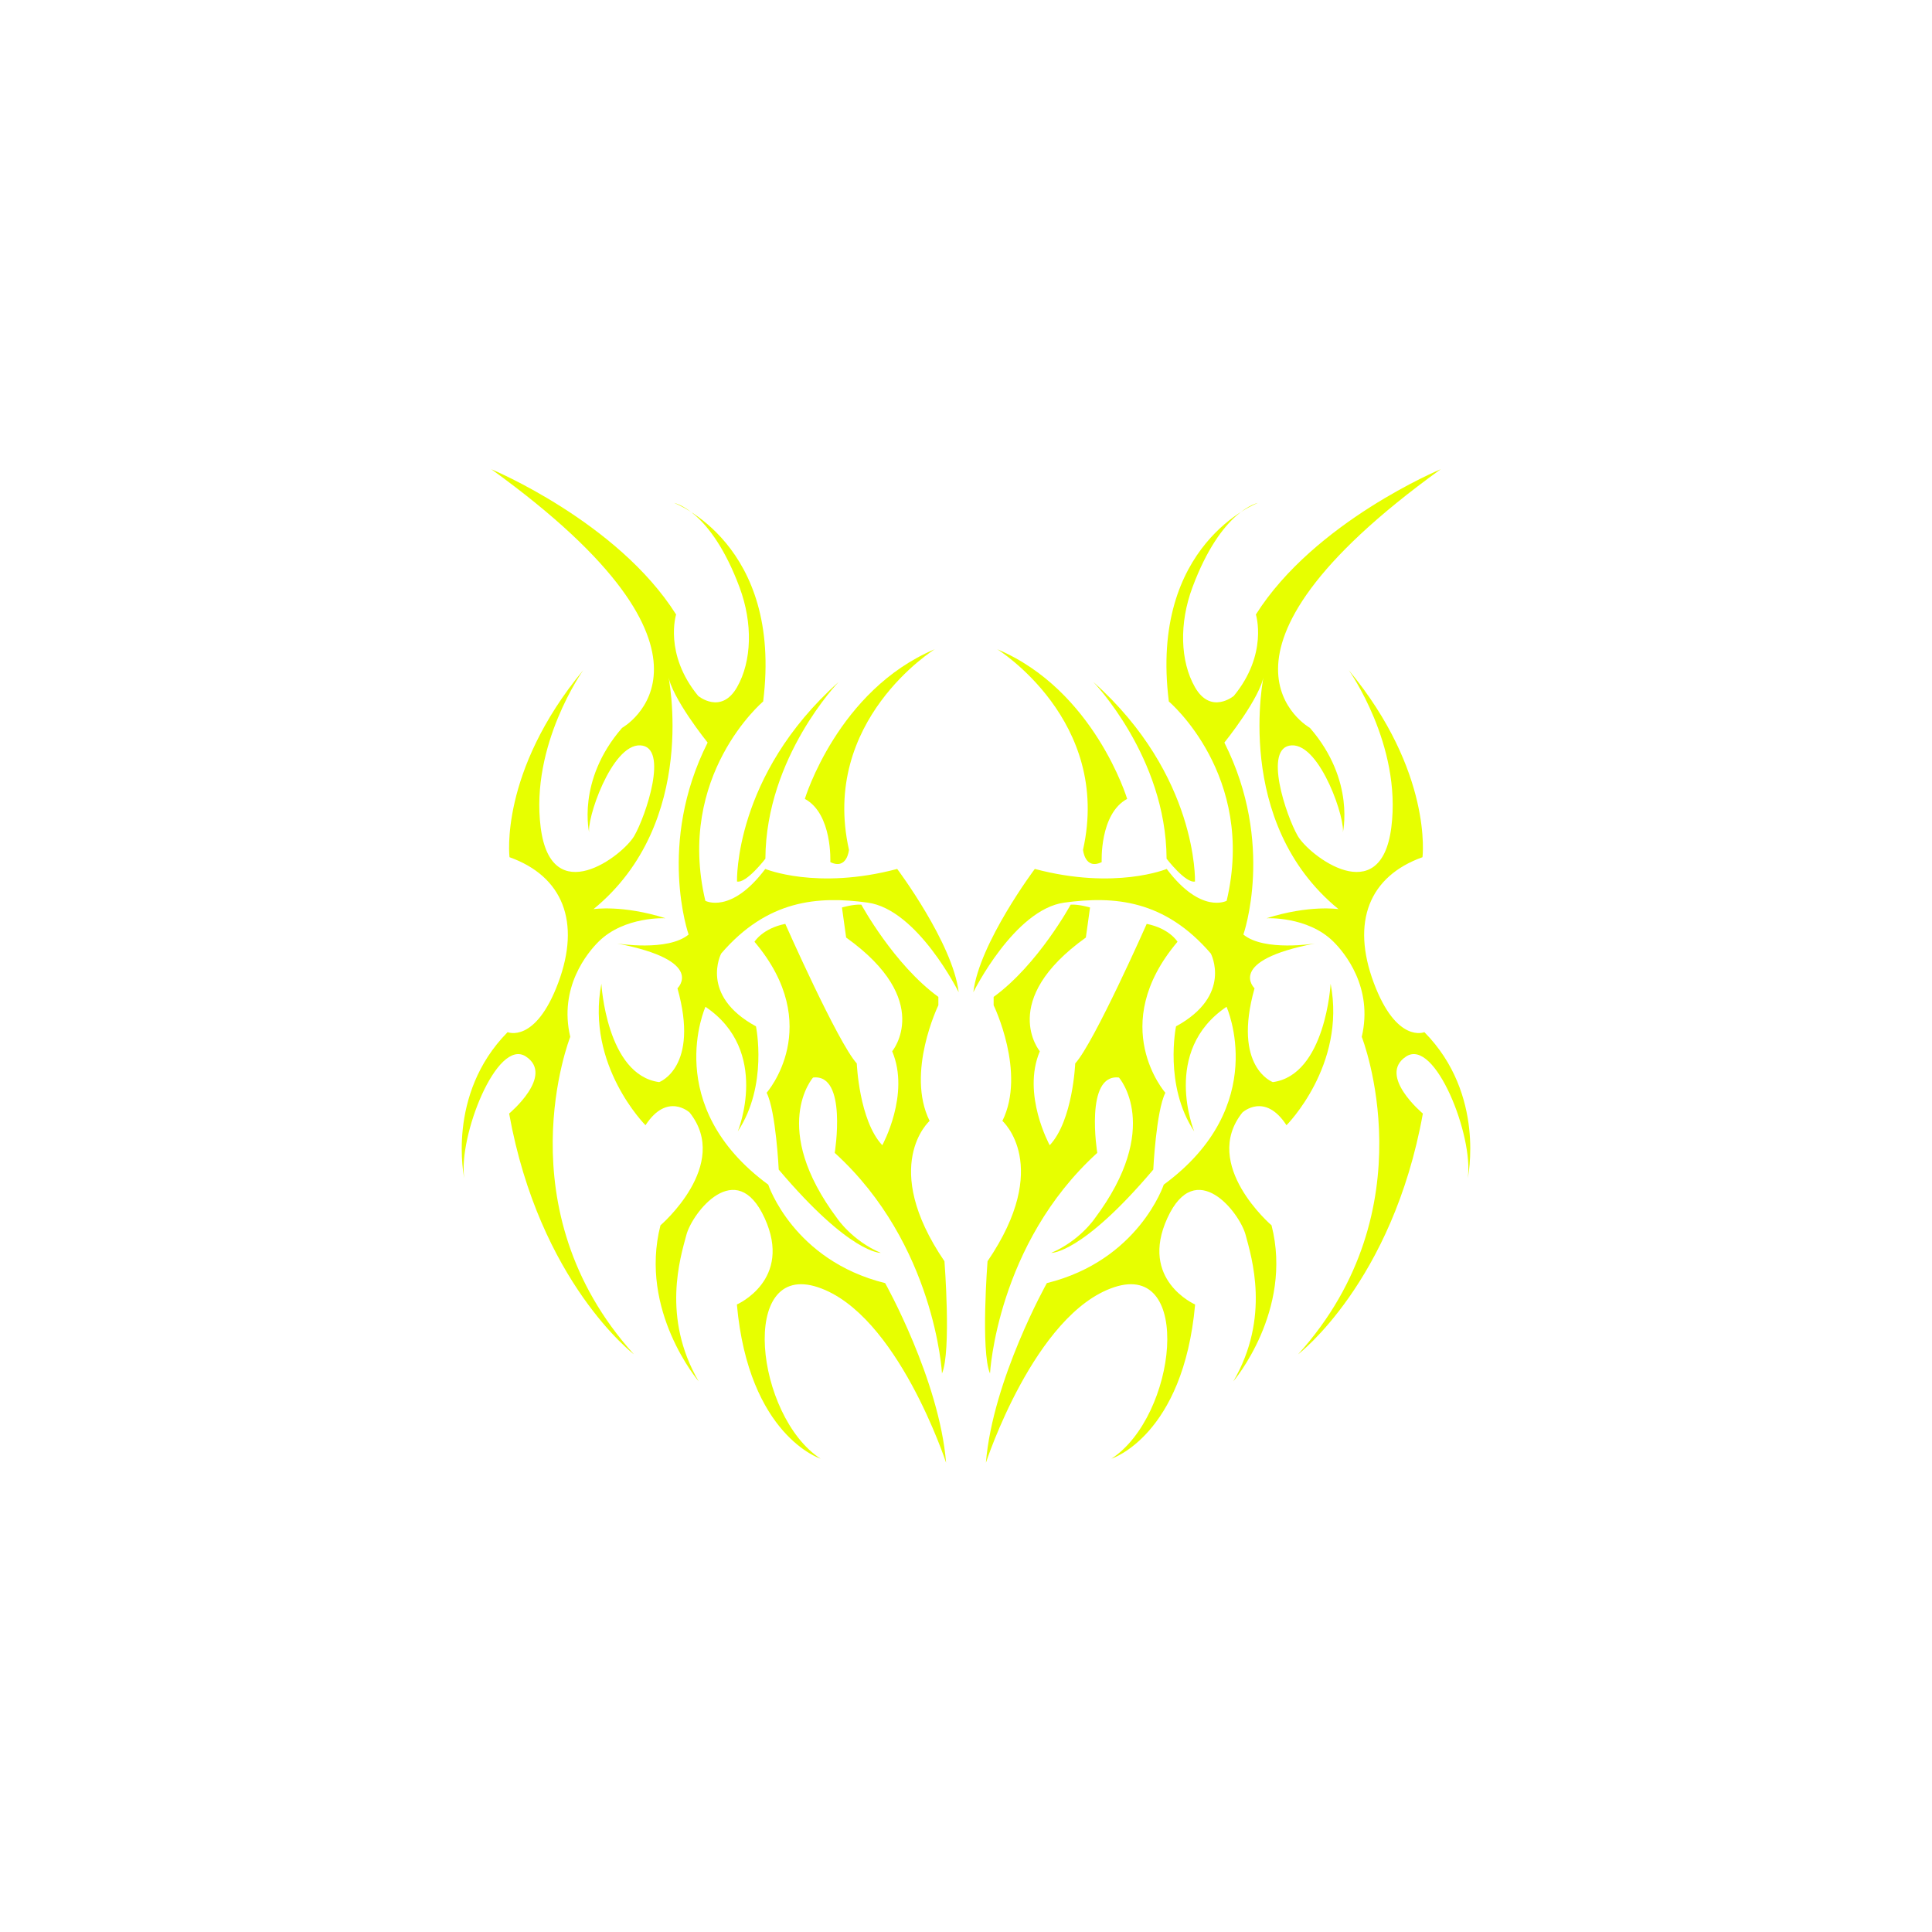
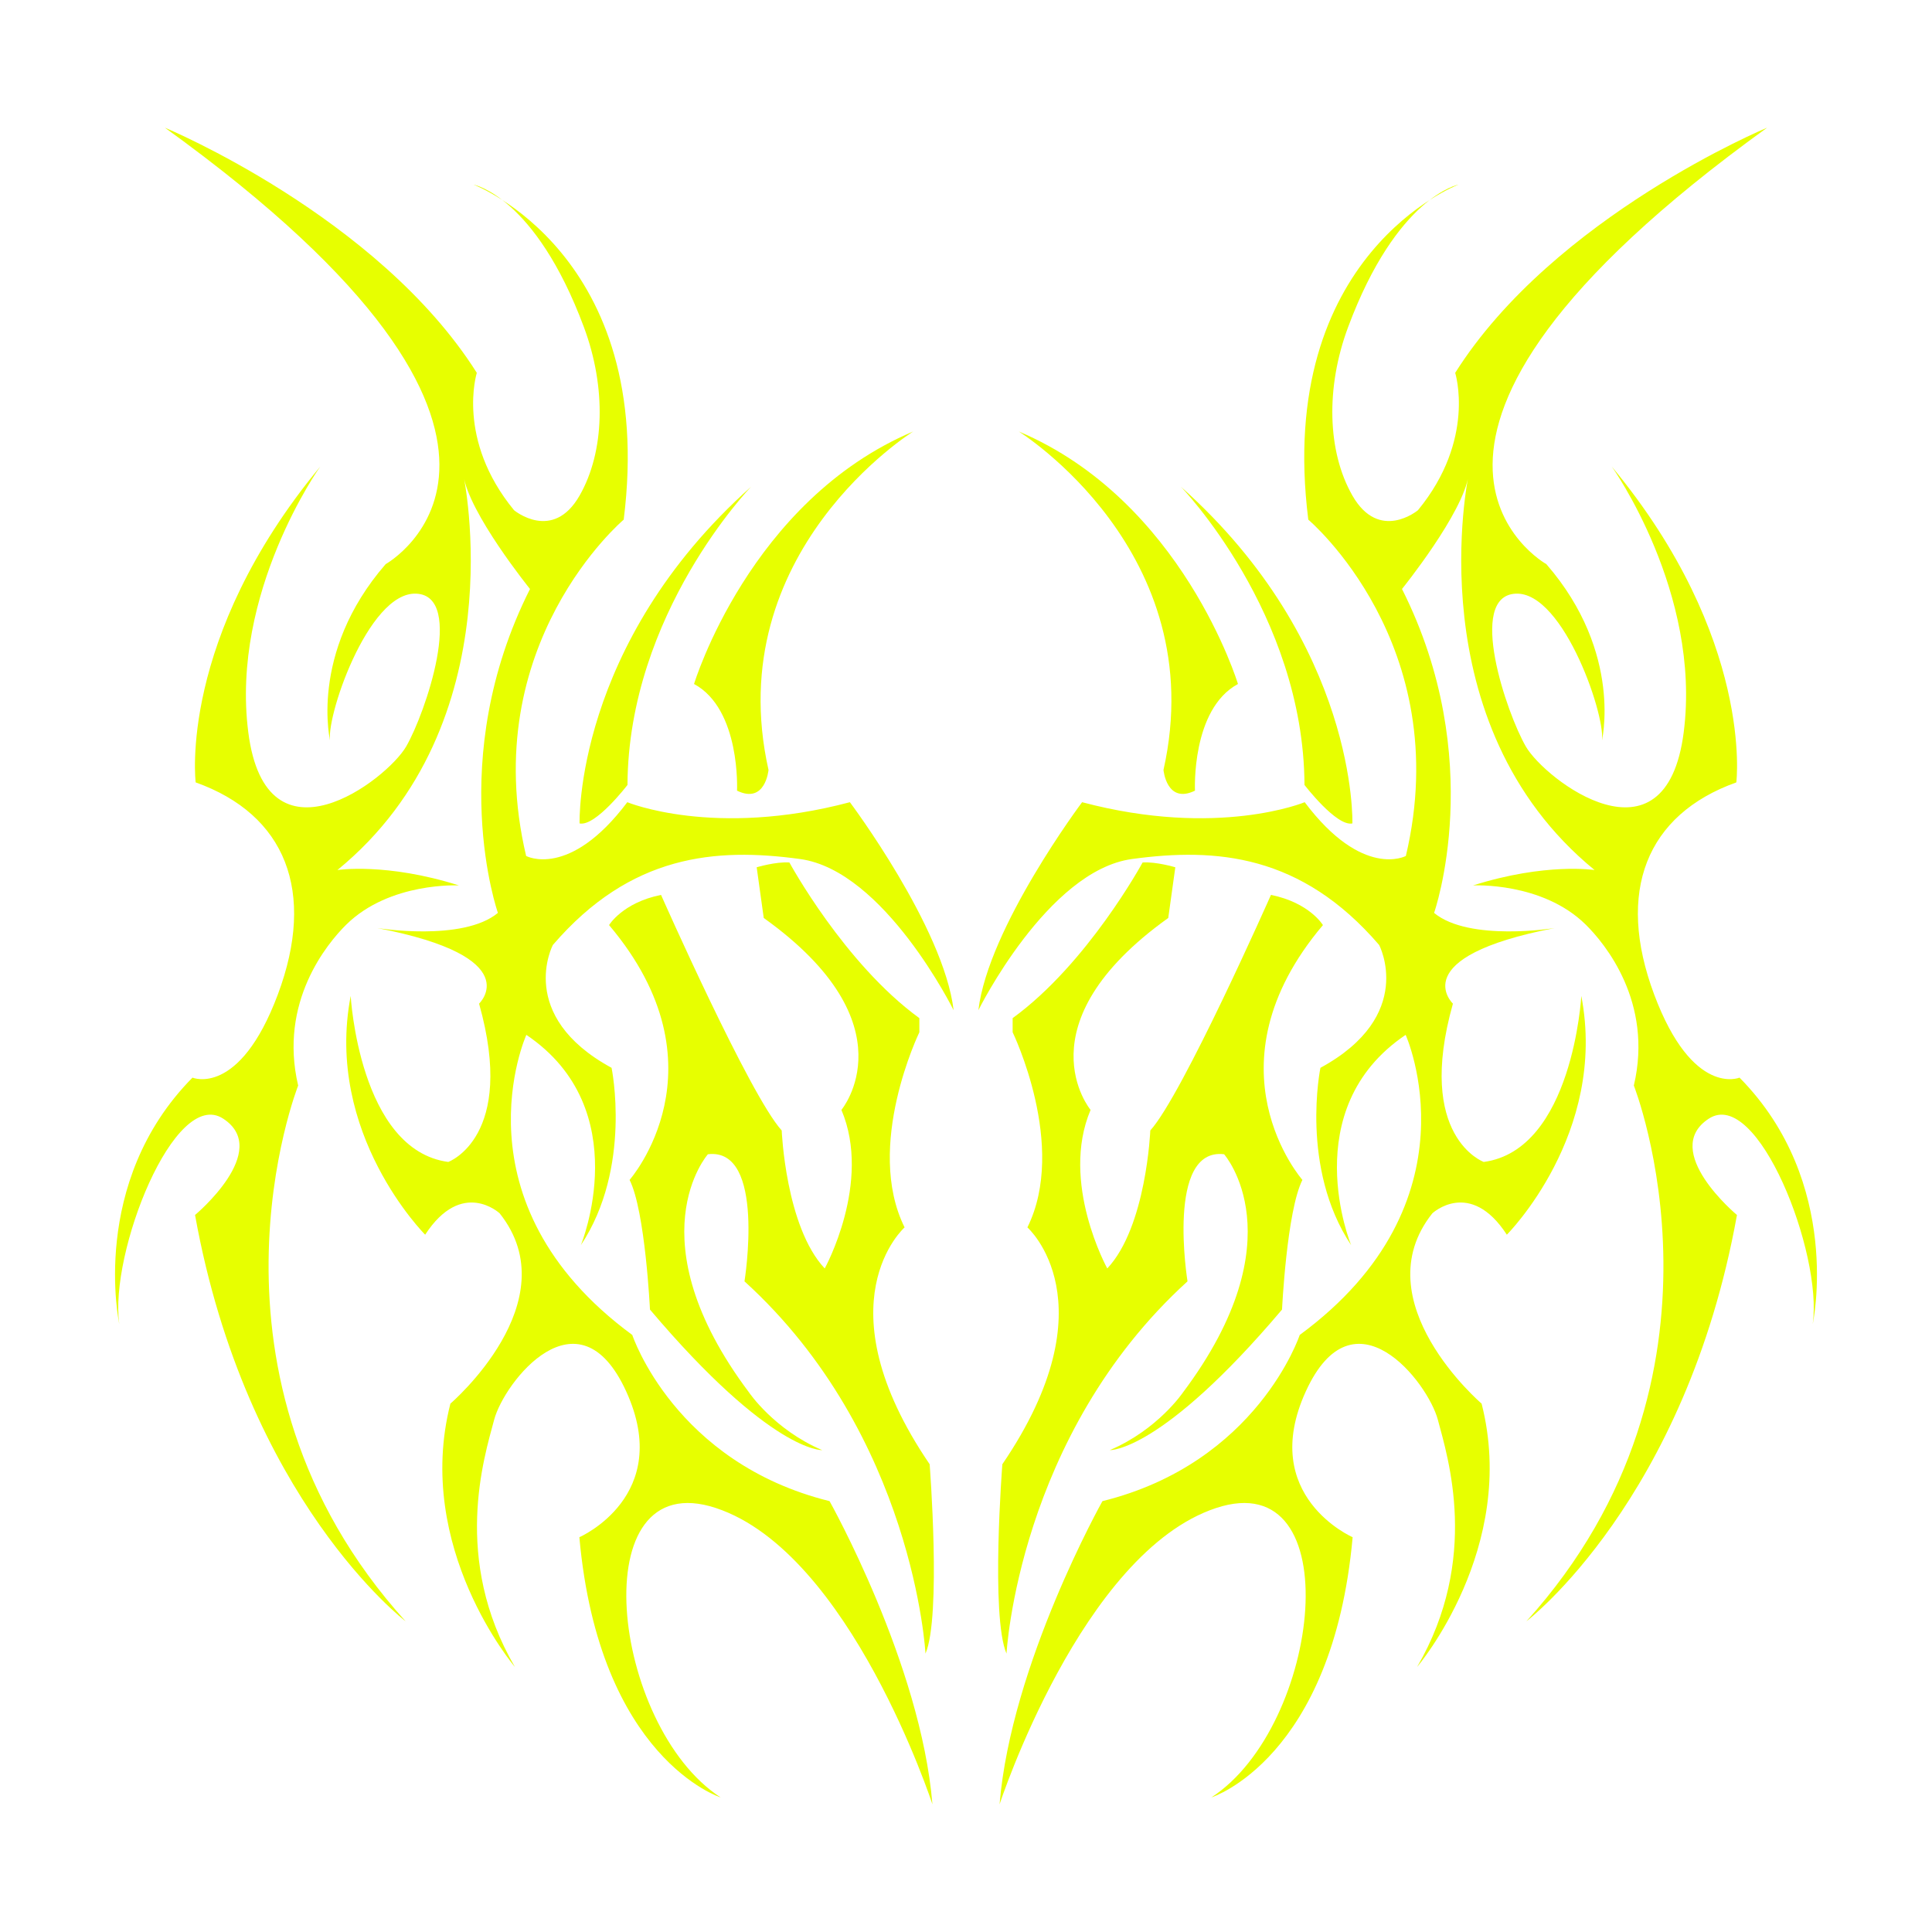
- <svg xmlns="http://www.w3.org/2000/svg" id="Capa_1" data-name="Capa 1" viewBox="0 0 1080 1080">
+ <svg xmlns="http://www.w3.org/2000/svg" id="Capa_1" data-name="Capa 1" viewBox="220 220 640 640">
  <defs>
    <style>
      .cls-1 {
        fill: #e7ff00;
      }
    </style>
  </defs>
  <g>
    <path class="cls-1" d="M557.46,362.92s64.17,39.85,47.96,112.13c0,0,1.02,11.44,10.43,6.87,0,0-1.28-26.95,14.24-35.34,0,0-18.37-60.76-72.62-83.65h0Z" />
    <path class="cls-1" d="M668,384.16c-8.31-14.53-8.89-35.78-1.42-55.81,16.16-43.37,36.57-47.2,36.57-47.2,0,0-60.81,22.97-49.76,110.99,0,0,48.91,41.25,32.32,111.41,0,0-14.29,7.74-33.51-17.81,0,0-28.73,11.95-73.74,0,0,0-31.09,41.45-34.36,68.91,0,0,22.92-46.28,50.89-50.09,27.97-3.82,56.07-1.53,81.87,28.48,0,0,12.33,23.39-19.45,40.69,0,0-6.87,33.06,10.17,58.74,0,0-18.56-44.97,18.06-69.66,0,0,24.92,55.29-35.09,99.41,0,0-13.99,42.33-65.35,55.05,0,0-30.26,53.91-34.08,100.44,0,0,27.21-83.4,71.7-98.15,44.5-14.75,34.84,72.21-1.53,95.86,0,0,40.18-12.71,46.79-86.2,0,0-31.37-13.63-15.51-48.31,15.85-34.68,40.43-3.05,43.74,9.41,3.31,12.46,13.99,46.02-6.87,81.87,0,0,33.57-39.41,21.36-87.22,0,0-39.56-33.86-16.31-63.05,0,0,12.48-11.63,24.67,7.09,0,0,33.45-33.45,24.67-79.1,0,0-2.84,51.03-32.32,55,0,0-22.68-8.22-10.21-52.44,0,0-16.3-15.4,33.73-25.04,0,0-28.35,4.62-39.97-5.02,0,0,17.86-50.74-10.63-107.3,0,0,20.38-25.23,22.08-37.85,0,0-17.68,82.34,41.71,130.95,0,0-16.16-2.53-40.25,5.1,0,0,22.89-1.24,37.33,12.99,6.31,6.22,22.45,25.66,15.93,53.3,0,0,37.98,96.04-35.58,177.47,0,0,52.73-40.19,69.74-134.59,0,0-25.52-21.27-9.36-31.89,16.16-10.63,37.85,44.65,34.45,68.04,0,0,10.21-46.77-24.24-81.65,0,0-15.52,6.56-28.28-27.55-12.76-34.11-2.55-59.62,27.22-70.25,0,0,5.95-47.62-41.25-104.61,0,0,29.77,41.67,23.82,88.02-5.95,46.35-45.92,15.73-52.31,4.68-6.38-11.06-19.56-49.76-3.4-50.61,16.16-.85,30.62,42.52,28.49,49.33,0,0,7.45-29.48-18.28-59.11,0,0-71.86-39.97,73.14-144.59,0,0-70.59,29.34-103.34,81.22,0,0,6.96,22.03-12.33,45.5,0,0-12.82,10.71-21.72-4.85h.02Z" />
    <path class="cls-1" d="M652.12,480.01s10.63,13.89,15.88,12.76c0,0,1.84-59.25-56.84-111.56,0,0,40.68,41.95,40.97,98.8h0Z" />
    <path class="cls-1" d="M609.35,507.3s-6.38-1.91-10.85-1.59c0,0-18.18,33.48-43.05,51.56v4.68s18.28,37.64,4.89,64.64c0,0,28.17,24.88-8.3,78.46,0,0-3.92,50.39,1.38,62.73,0,0,3.83-72.29,59.96-123.32,0,0-7.23-44.44,12.12-42.1,0,0,24.67,27.85-13.61,78.88,0,0-8.3,12.33-24.24,19.13,0,0,16.92.85,57.04-46.56,0,0,1.56-32.62,6.75-42.95,0,0-32.95-37.42,6.8-84.41,0,0-4.46-7.45-17.22-10,0,0-29.34,66.34-39.97,78.03,0,0-1.28,31.89-14.25,45.71,0,0-15.73-28.49-5.53-52.52,0,0-23.6-28.28,25.73-63.58l2.34-16.8h0Z" />
  </g>
  <g>
    <path class="cls-1" d="M522.54,362.92s-64.17,39.85-47.96,112.13c0,0-1.02,11.44-10.43,6.87,0,0,1.28-26.95-14.24-35.34,0,0,18.37-60.76,72.62-83.65h0Z" />
    <path class="cls-1" d="M412,384.16c8.31-14.53,8.89-35.78,1.42-55.81-16.16-43.37-36.57-47.2-36.57-47.2,0,0,60.81,22.97,49.76,110.99,0,0-48.91,41.25-32.32,111.41,0,0,14.29,7.74,33.51-17.81,0,0,28.73,11.95,73.74,0,0,0,31.09,41.45,34.36,68.91,0,0-22.92-46.28-50.89-50.09-27.97-3.81-56.07-1.53-81.87,28.48,0,0-12.33,23.39,19.45,40.69,0,0,6.87,33.06-10.17,58.74,0,0,18.56-44.97-18.06-69.66,0,0-24.92,55.29,35.09,99.41,0,0,13.99,42.33,65.35,55.05,0,0,30.26,53.91,34.08,100.44,0,0-27.21-83.4-71.7-98.15-44.5-14.75-34.84,72.21,1.53,95.86,0,0-40.18-12.71-46.79-86.2,0,0,31.37-13.63,15.51-48.31-15.85-34.68-40.43-3.05-43.74,9.41-3.31,12.46-13.99,46.02,6.87,81.87,0,0-33.57-39.41-21.36-87.22,0,0,39.56-33.86,16.31-63.05,0,0-12.48-11.63-24.67,7.09,0,0-33.45-33.45-24.67-79.1,0,0,2.84,51.03,32.32,55,0,0,22.68-8.22,10.21-52.44,0,0,16.3-15.4-33.73-25.04,0,0,28.35,4.62,39.97-5.02,0,0-17.86-50.74,10.63-107.3,0,0-20.38-25.23-22.08-37.85,0,0,17.68,82.34-41.71,130.95,0,0,16.16-2.53,40.25,5.1,0,0-22.89-1.24-37.33,12.99-6.31,6.22-22.45,25.66-15.93,53.3,0,0-37.98,96.04,35.58,177.47,0,0-52.73-40.19-69.74-134.59,0,0,25.52-21.27,9.36-31.89-16.16-10.63-37.85,44.65-34.45,68.04,0,0-10.21-46.77,24.24-81.65,0,0,15.52,6.56,28.28-27.55,12.76-34.11,2.55-59.62-27.22-70.25,0,0-5.95-47.62,41.25-104.61,0,0-29.77,41.67-23.82,88.02,5.95,46.35,45.92,15.73,52.31,4.68,6.38-11.06,19.56-49.76,3.4-50.61-16.16-.85-30.62,42.52-28.49,49.33,0,0-7.45-29.48,18.28-59.11,0,0,71.86-39.97-73.14-144.59,0,0,70.59,29.34,103.34,81.22,0,0-6.96,22.03,12.33,45.5,0,0,12.82,10.71,21.72-4.85h-.02Z" />
    <path class="cls-1" d="M427.87,480.01s-10.63,13.89-15.88,12.76c0,0-1.84-59.25,56.84-111.56,0,0-40.68,41.95-40.97,98.8h0Z" />
    <path class="cls-1" d="M470.65,507.3s6.38-1.91,10.85-1.59c0,0,18.18,33.48,43.05,51.56v4.68s-18.28,37.64-4.89,64.64c0,0-28.17,24.88,8.3,78.46,0,0,3.92,50.39-1.38,62.73,0,0-3.83-72.29-59.96-123.32,0,0,7.23-44.44-12.12-42.1,0,0-24.67,27.85,13.61,78.88,0,0,8.3,12.33,24.24,19.13,0,0-16.92.85-57.04-46.56,0,0-1.56-32.62-6.75-42.95,0,0,32.95-37.42-6.8-84.41,0,0,4.46-7.45,17.22-10,0,0,29.34,66.34,39.97,78.03,0,0,1.28,31.89,14.25,45.71,0,0,15.73-28.49,5.53-52.52,0,0,23.6-28.28-25.73-63.58l-2.34-16.8h0Z" />
  </g>
</svg>
